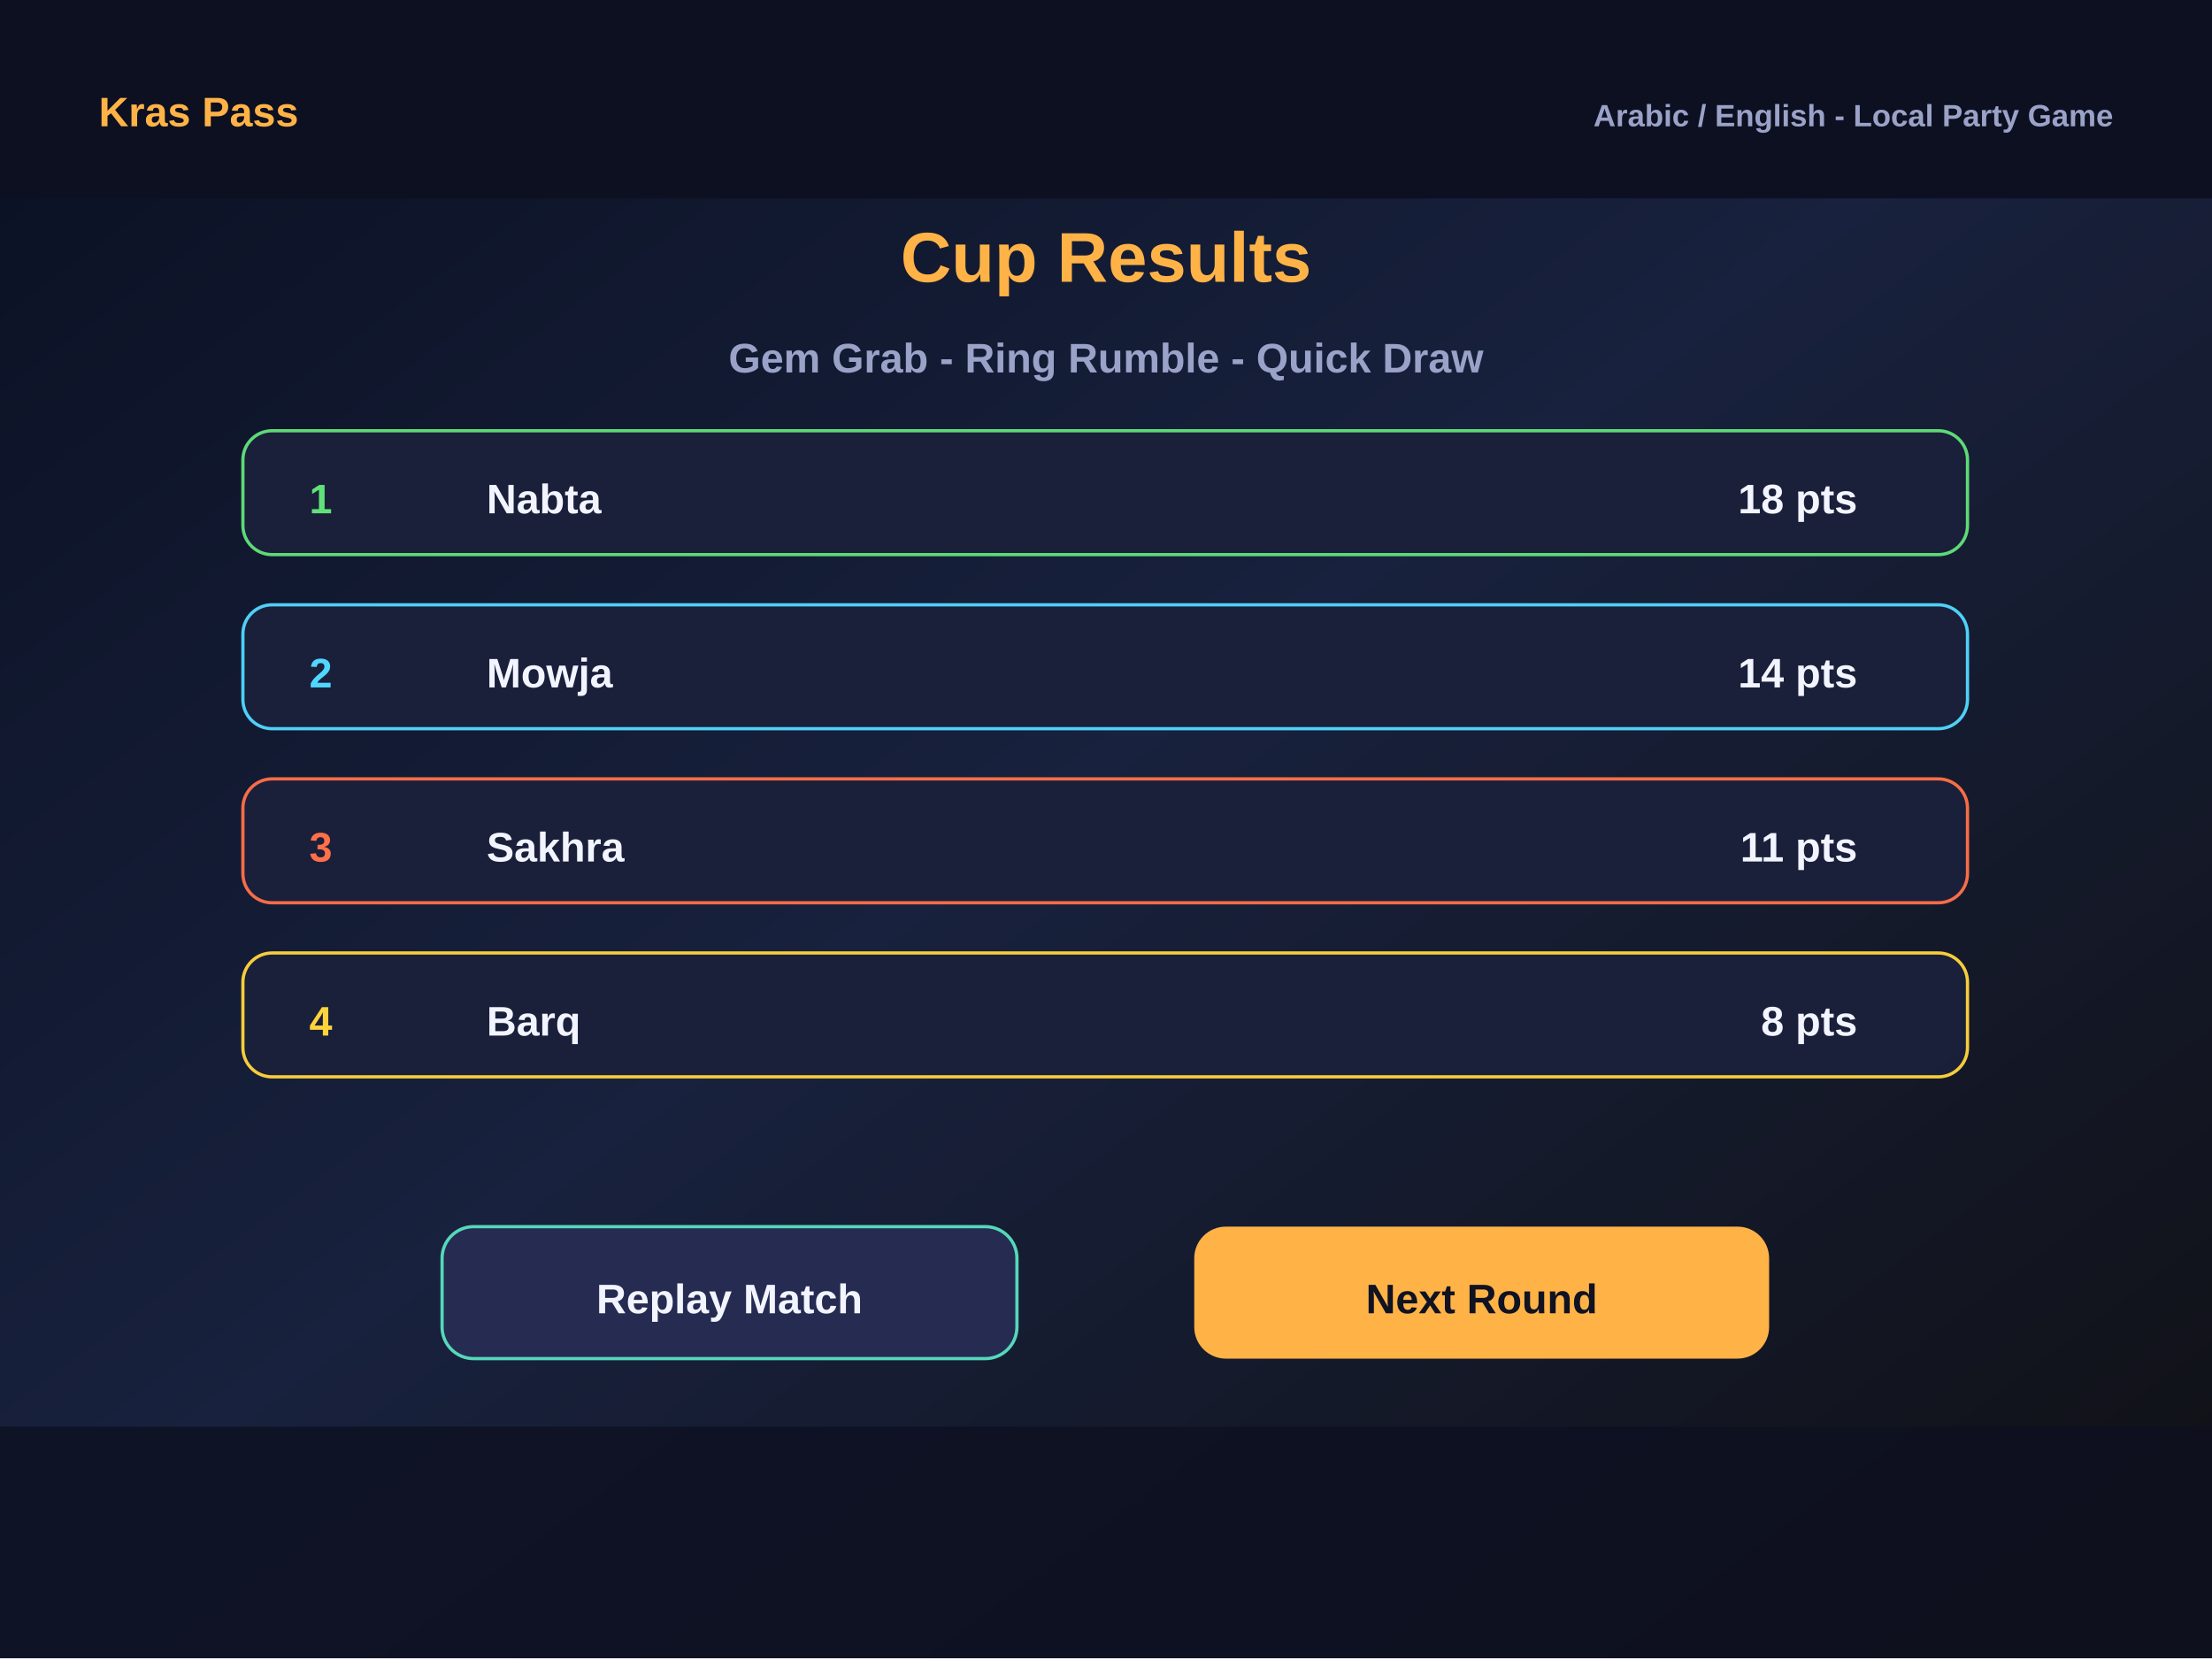
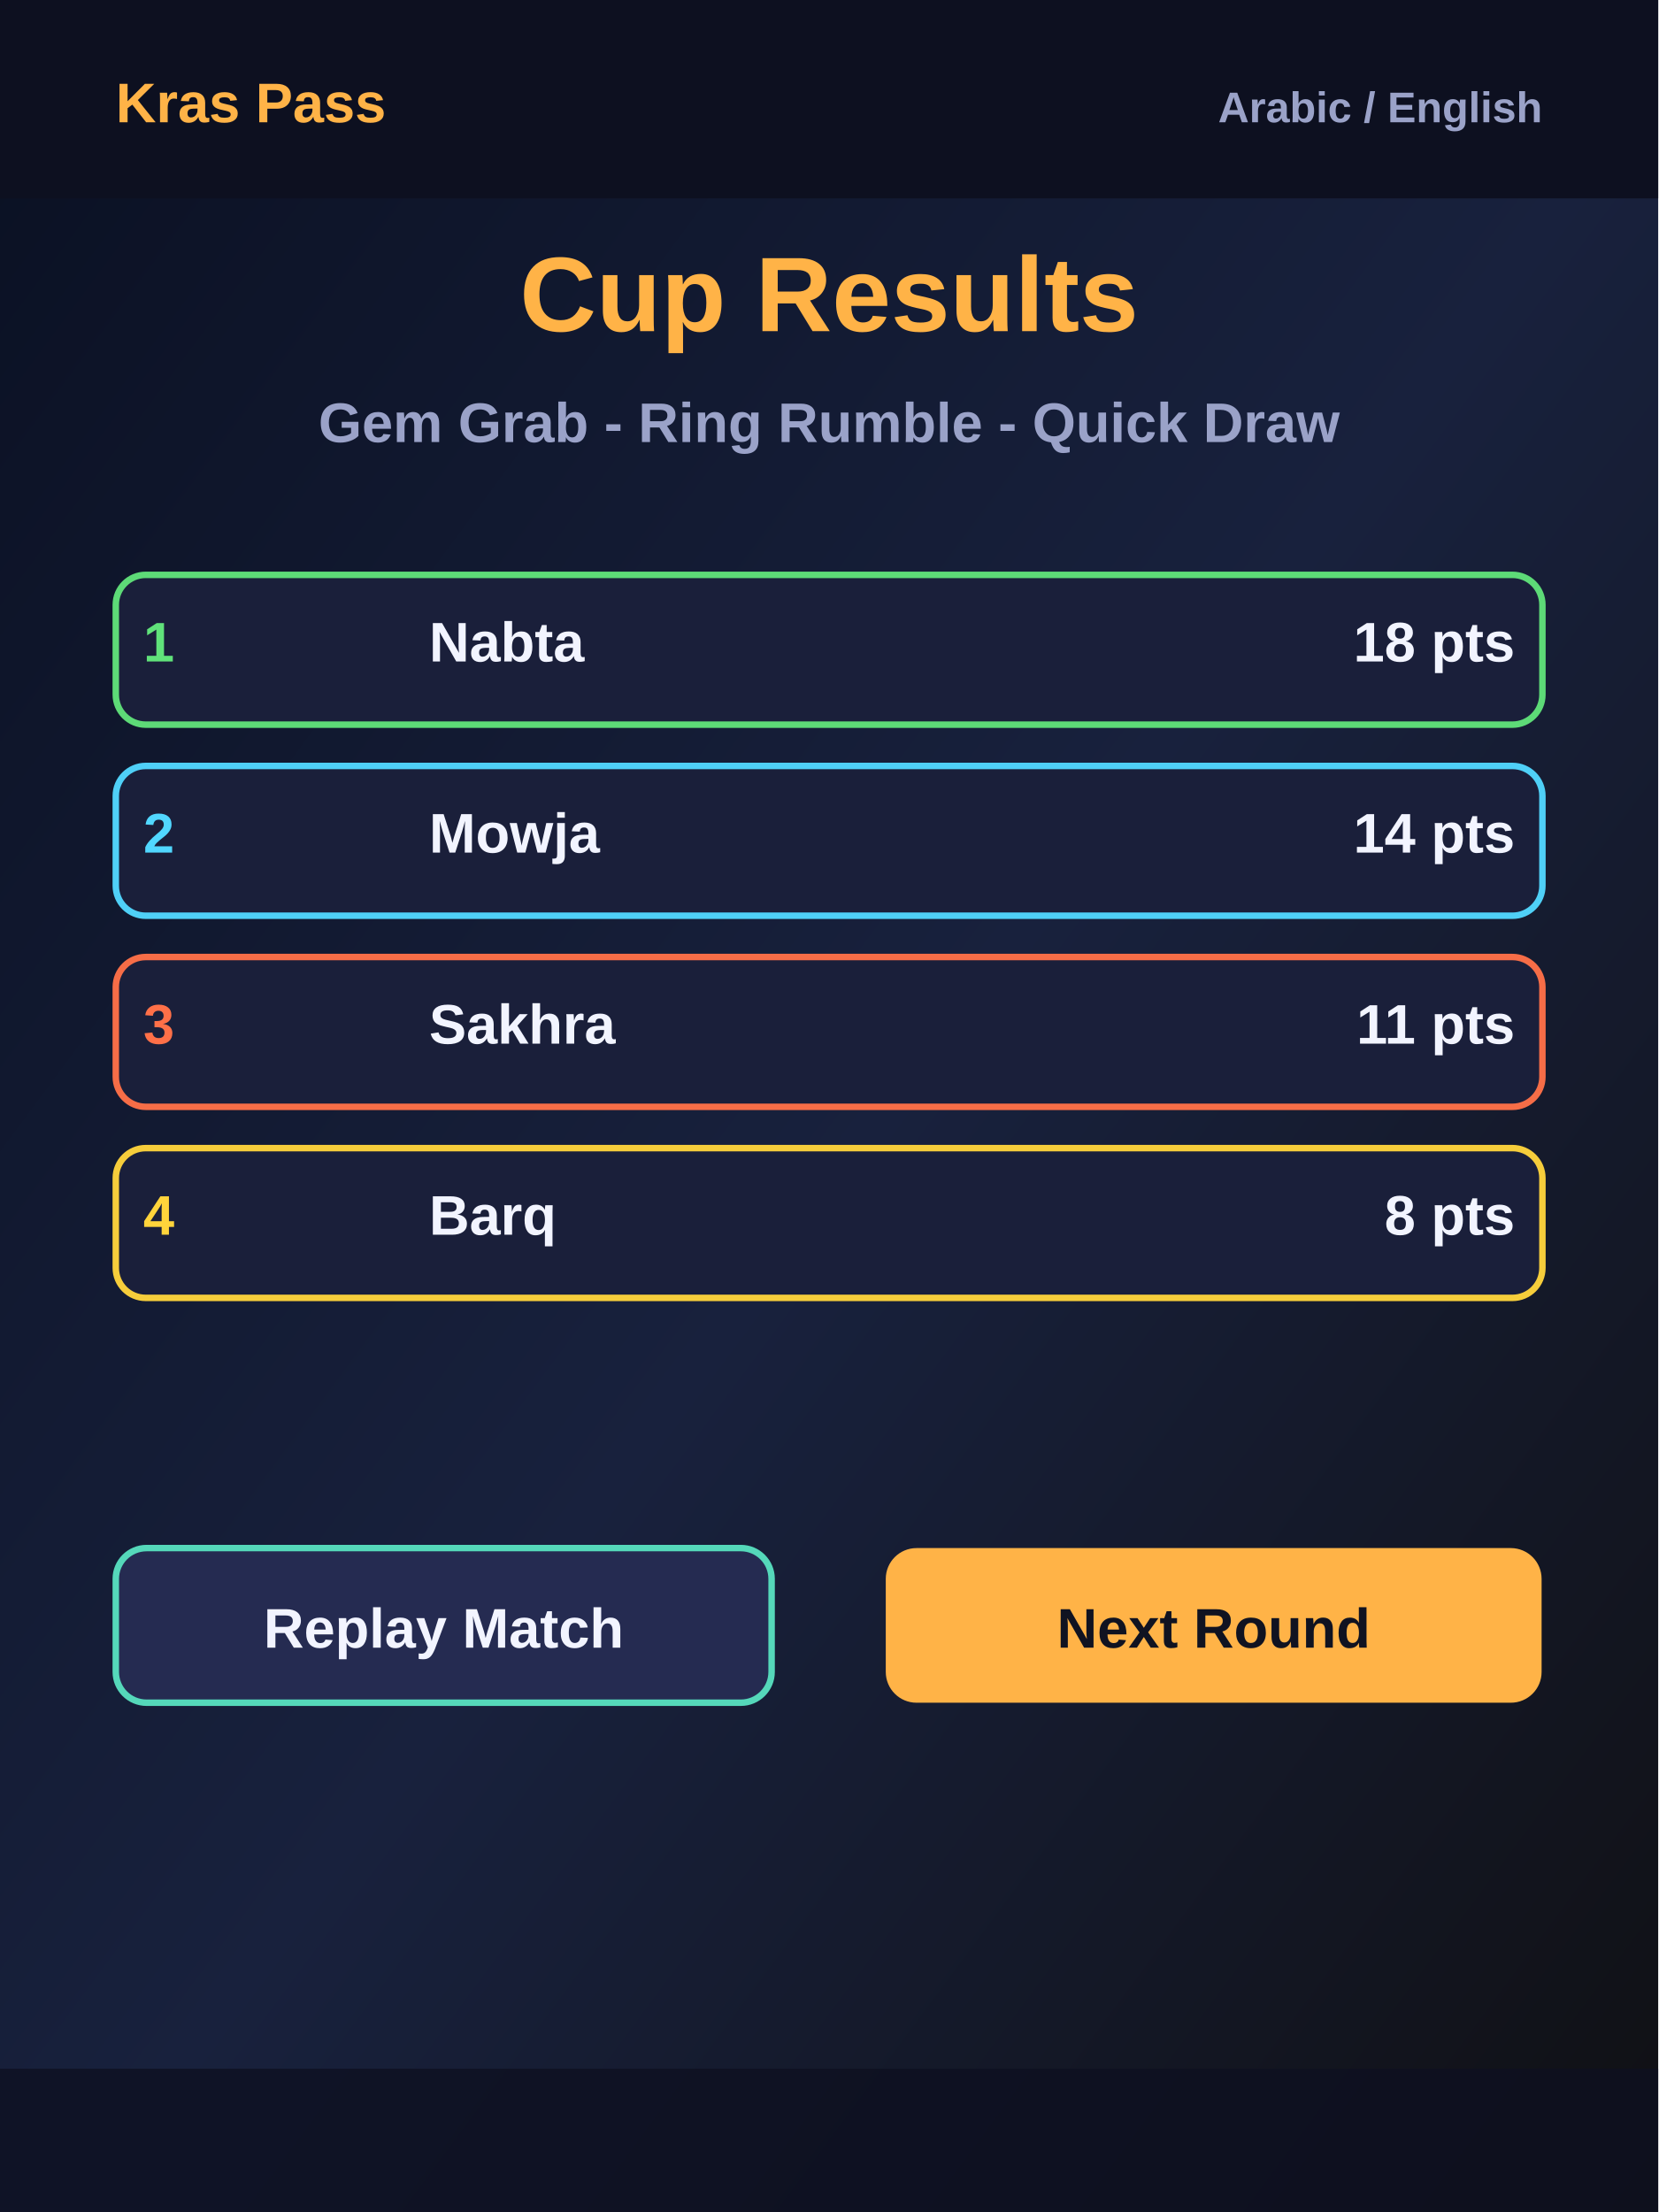
- <svg xmlns="http://www.w3.org/2000/svg" width="2732" height="2048" viewBox="0 0 2732 2048">
+ <svg xmlns="http://www.w3.org/2000/svg" width="2048" height="2732" viewBox="0 0 2048 2732">
  <defs>
    <linearGradient id="bg" x1="0" y1="0" x2="1" y2="1">
      <stop offset="0" stop-color="#0a1022" />
-       <stop offset=".48" stop-color="#18213d" />
+       <stop offset=".52" stop-color="#18213d" />
      <stop offset="1" stop-color="#101013" />
    </linearGradient>
  </defs>
-   <rect width="2732" height="2048" fill="url(#bg)" />
-   <rect x="0" y="0" width="2732" height="245" fill="#0d1020" />
-   <rect x="0" y="1762" width="2732" height="286" fill="#0d1020" opacity=".78" />
-   <text x="122" y="156" font-family="Arial" font-size="51" font-weight="800" fill="#ffb347">Kras Pass</text>
-   <text x="2610" y="156" font-family="Arial" font-size="38" font-weight="700" fill="#9aa2c8" text-anchor="end">Arabic / English - Local Party Game</text>
-   <text x="1366" y="348" font-family="Arial" font-size="87" font-weight="800" fill="#ffb347" text-anchor="middle">Cup Results</text>
-   <text x="1366" y="460" font-family="Arial" font-size="51" font-weight="600" fill="#9aa2c8" text-anchor="middle">Gem Grab - Ring Rumble - Quick Draw</text>
-   <rect x="300" y="532" width="2130" height="153" rx="36" fill="#1a1f3a" opacity=".96" stroke="#60e27a" stroke-width="4" />
-   <text x="382" y="634" font-family="Arial" font-size="51" font-weight="800" fill="#60e27a" text-anchor="start">1</text>
-   <text x="601" y="634" font-family="Arial" font-size="51" font-weight="800" fill="#f2f4ff" text-anchor="start">Nabta</text>
-   <text x="2294" y="634" font-family="Arial" font-size="51" font-weight="800" fill="#f2f4ff" text-anchor="end">18 pts</text>
-   <rect x="300" y="747" width="2130" height="153" rx="36" fill="#1a1f3a" opacity=".96" stroke="#51d7ff" stroke-width="4" />
-   <text x="382" y="849" font-family="Arial" font-size="51" font-weight="800" fill="#51d7ff" text-anchor="start">2</text>
-   <text x="601" y="849" font-family="Arial" font-size="51" font-weight="800" fill="#f2f4ff" text-anchor="start">Mowja</text>
-   <text x="2294" y="849" font-family="Arial" font-size="51" font-weight="800" fill="#f2f4ff" text-anchor="end">14 pts</text>
-   <rect x="300" y="962" width="2130" height="153" rx="36" fill="#1a1f3a" opacity=".96" stroke="#ff7048" stroke-width="4" />
-   <text x="382" y="1064" font-family="Arial" font-size="51" font-weight="800" fill="#ff7048" text-anchor="start">3</text>
-   <text x="601" y="1064" font-family="Arial" font-size="51" font-weight="800" fill="#f2f4ff" text-anchor="start">Sakhra</text>
-   <text x="2294" y="1064" font-family="Arial" font-size="51" font-weight="800" fill="#f2f4ff" text-anchor="end">11 pts</text>
-   <rect x="300" y="1177" width="2130" height="153" rx="36" fill="#1a1f3a" opacity=".96" stroke="#ffd43b" stroke-width="4" />
-   <text x="382" y="1279" font-family="Arial" font-size="51" font-weight="800" fill="#ffd43b" text-anchor="start">4</text>
-   <text x="601" y="1279" font-family="Arial" font-size="51" font-weight="800" fill="#f2f4ff" text-anchor="start">Barq</text>
-   <text x="2294" y="1279" font-family="Arial" font-size="51" font-weight="800" fill="#f2f4ff" text-anchor="end">8 pts</text>
-   <rect x="546" y="1515" width="710" height="163" rx="39" fill="#252c52" opacity=".96" stroke="#57e0c0" stroke-width="4" />
-   <text x="901" y="1622" font-family="Arial" font-size="51" font-weight="800" fill="#f2f4ff" text-anchor="middle">Replay Match</text>
-   <rect x="1475" y="1515" width="710" height="163" rx="39" fill="#ffb347" opacity="1" />
-   <text x="1830" y="1622" font-family="Arial" font-size="51" font-weight="800" fill="#101321" text-anchor="middle">Next Round</text>
+   <rect width="2048" height="2732" fill="url(#bg)" />
+   <rect x="0" y="0" width="2048" height="245" fill="#0d1020" />
+   <rect x="0" y="2555" width="2048" height="177" fill="#0d1020" opacity=".78" />
+   <text x="143" y="151" font-family="Arial" font-size="69" font-weight="800" fill="#ffb347">Kras Pass</text>
+   <text x="1905" y="151" font-family="Arial" font-size="53" font-weight="700" fill="#9aa2c8" text-anchor="end">Arabic / English</text>
+   <text x="1024" y="409" font-family="Arial" font-size="131" font-weight="800" fill="#ffb347" text-anchor="middle">Cup Results</text>
+   <text x="1024" y="546" font-family="Arial" font-size="69" font-weight="600" fill="#9aa2c8" text-anchor="middle">Gem Grab - Ring Rumble - Quick Draw</text>
+   <rect x="143" y="710" width="1762" height="185" rx="37" fill="#1a1f3a" opacity=".96" stroke="#60e27a" stroke-width="8" />
+   <text x="177" y="817" font-family="Arial" font-size="69" font-weight="800" fill="#60e27a" text-anchor="start">1</text>
+   <text x="530" y="817" font-family="Arial" font-size="69" font-weight="800" fill="#f2f4ff" text-anchor="start">Nabta</text>
+   <text x="1871" y="817" font-family="Arial" font-size="69" font-weight="800" fill="#f2f4ff" text-anchor="end">18 pts</text>
+   <rect x="143" y="946" width="1762" height="185" rx="37" fill="#1a1f3a" opacity=".96" stroke="#51d7ff" stroke-width="8" />
+   <text x="177" y="1053" font-family="Arial" font-size="69" font-weight="800" fill="#51d7ff" text-anchor="start">2</text>
+   <text x="530" y="1053" font-family="Arial" font-size="69" font-weight="800" fill="#f2f4ff" text-anchor="start">Mowja</text>
+   <text x="1871" y="1053" font-family="Arial" font-size="69" font-weight="800" fill="#f2f4ff" text-anchor="end">14 pts</text>
+   <rect x="143" y="1182" width="1762" height="185" rx="37" fill="#1a1f3a" opacity=".96" stroke="#ff7048" stroke-width="8" />
+   <text x="177" y="1289" font-family="Arial" font-size="69" font-weight="800" fill="#ff7048" text-anchor="start">3</text>
+   <text x="530" y="1289" font-family="Arial" font-size="69" font-weight="800" fill="#f2f4ff" text-anchor="start">Sakhra</text>
+   <text x="1871" y="1289" font-family="Arial" font-size="69" font-weight="800" fill="#f2f4ff" text-anchor="end">11 pts</text>
+   <rect x="143" y="1418" width="1762" height="185" rx="37" fill="#1a1f3a" opacity=".96" stroke="#ffd43b" stroke-width="8" />
+   <text x="177" y="1525" font-family="Arial" font-size="69" font-weight="800" fill="#ffd43b" text-anchor="start">4</text>
+   <text x="530" y="1525" font-family="Arial" font-size="69" font-weight="800" fill="#f2f4ff" text-anchor="start">Barq</text>
+   <text x="1871" y="1525" font-family="Arial" font-size="69" font-weight="800" fill="#f2f4ff" text-anchor="end">8 pts</text>
+   <rect x="143" y="1912" width="810" height="191" rx="38" fill="#252c52" opacity=".96" stroke="#57e0c0" stroke-width="8" />
+   <text x="548" y="2035" font-family="Arial" font-size="69" font-weight="800" fill="#f2f4ff" text-anchor="middle">Replay Match</text>
+   <rect x="1094" y="1912" width="810" height="191" rx="38" fill="#ffb347" opacity="1" />
+   <text x="1499" y="2035" font-family="Arial" font-size="69" font-weight="800" fill="#101321" text-anchor="middle">Next Round</text>
</svg>
